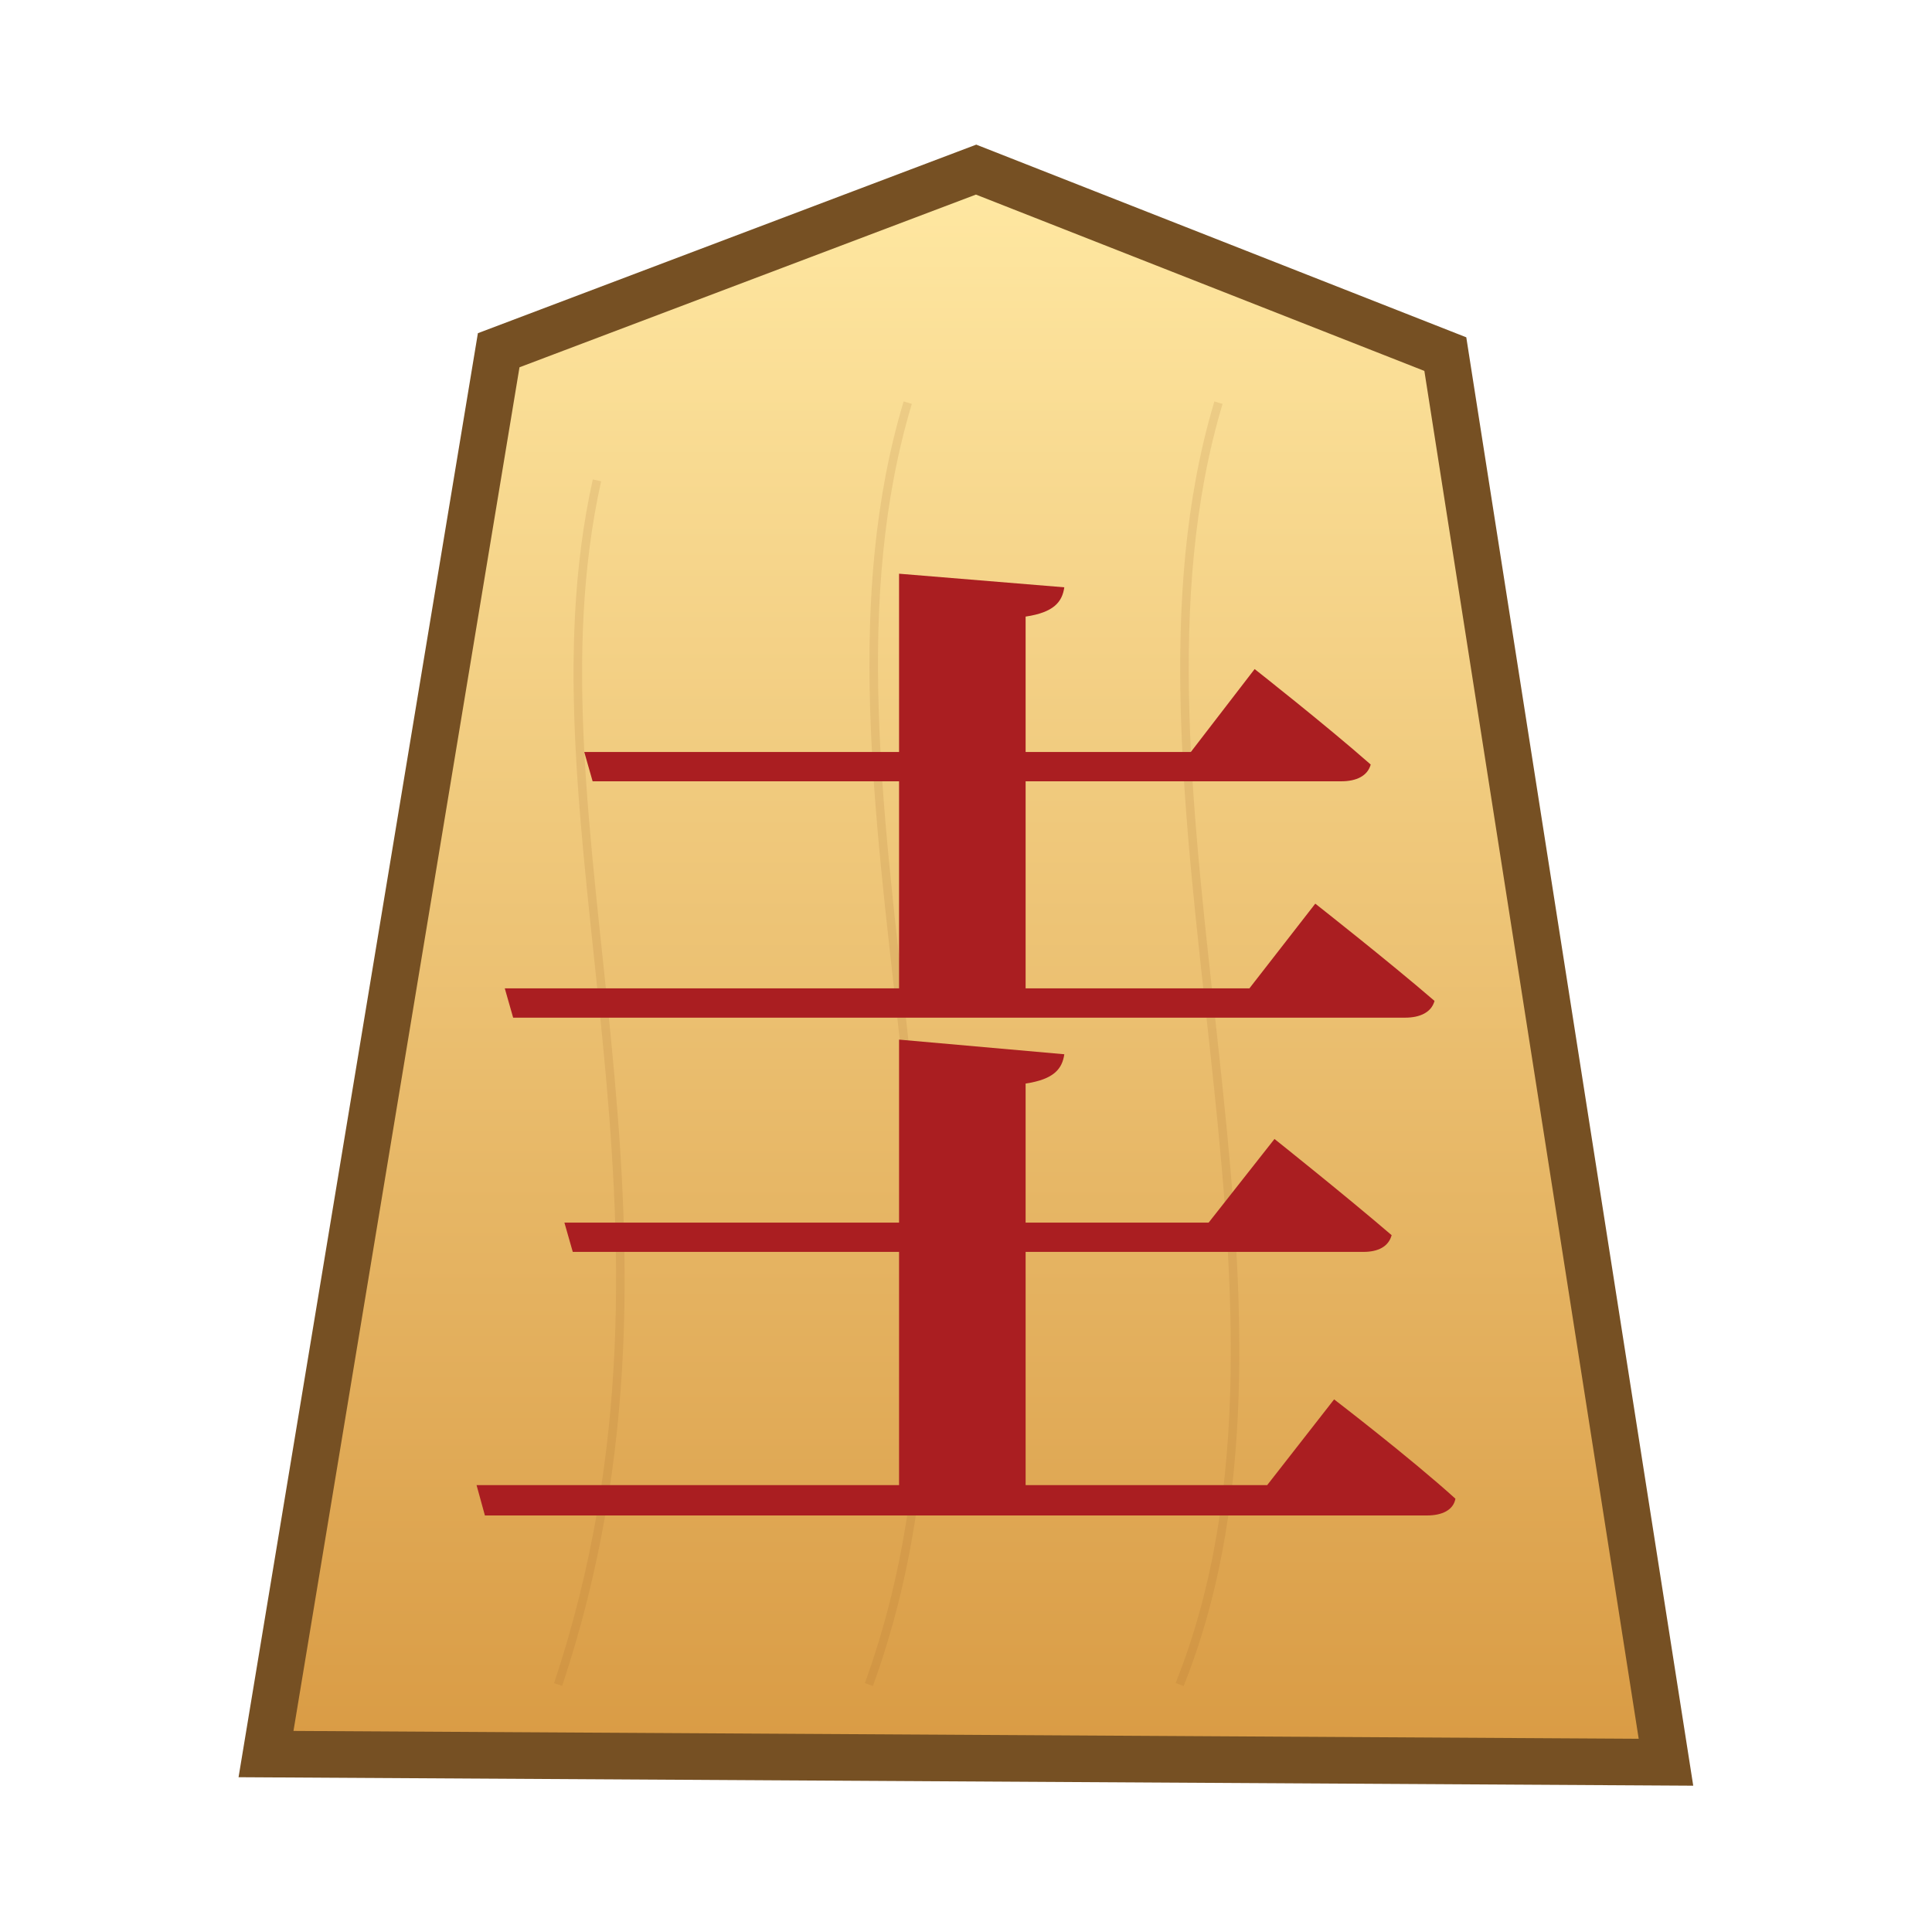
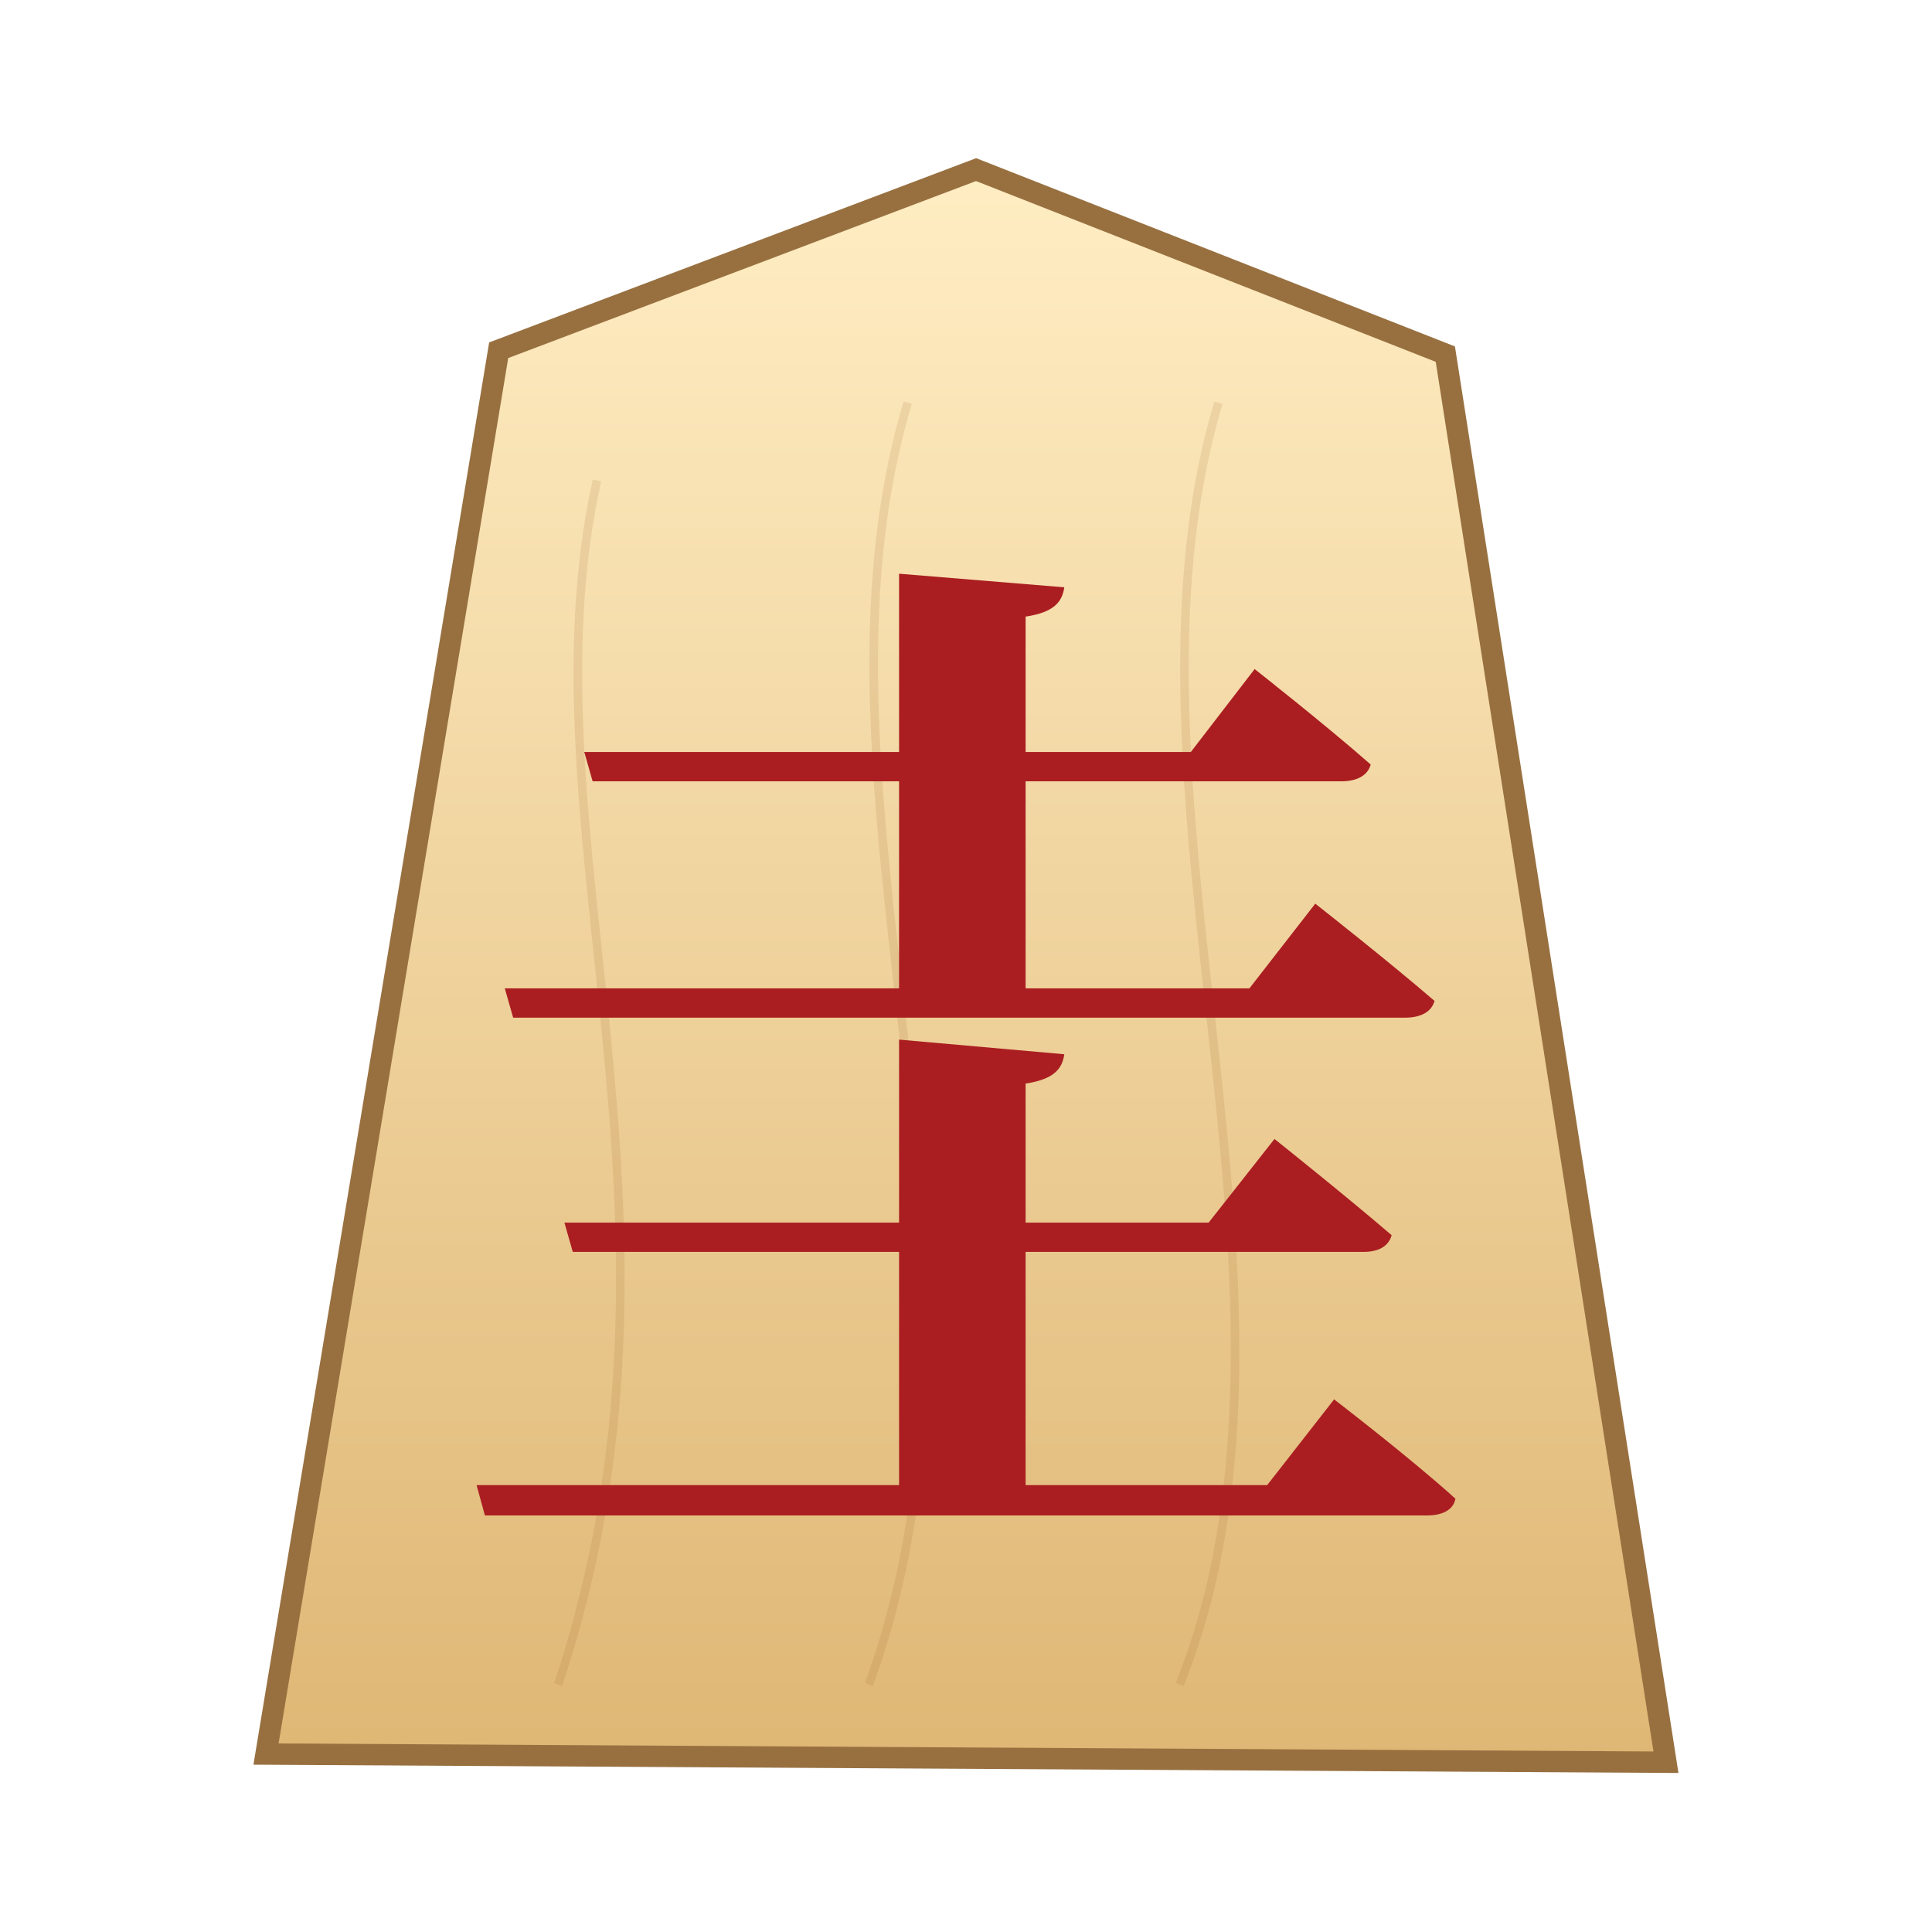
<svg xmlns="http://www.w3.org/2000/svg" width="45" height="45" viewBox="0 0 45 45">
  <defs>
    <linearGradient id="surface" x1="0%" y1="0%" x2="0%" y2="100%">
-       <stop offset="0%" stop-color="#ffe8a2" />
-       <stop offset="100%" stop-color="#d99b44" />
+       <stop offset="0%" stop-color="#ffedc3" />
+       <stop offset="100%" stop-color="#dfb775" />
    </linearGradient>
  </defs>
  <g transform="matrix(0.90476,0,0,0.90476,2.142663,2.141044)">
-     <polygon points="4.48,42.79 40.52,43 34.84,6.75 22.76,2 10.47,6.65 " fill="url(#surface)" stroke="#765023" stroke-width="1.2" />
+     <polygon points="4.48,42.79 40.52,43 34.84,6.75 22.76,2 10.47,6.65 " fill="url(#surface)" stroke="#987040" stroke-width="0.55" />
    <path d="M13 10C11 19 16 29 12 41M21 8C18 18 24 30 20 41M29 8C26 18 32 31 28 41" fill="none" stroke="#996126" stroke-opacity="0.14" stroke-width="0.22" />
    <path fill="#aa1e21" fill-rule="nonzero" d="M10.627 23.078L10.842 23.832L33.808 23.832C34.185 23.832 34.481 23.697 34.562 23.401C33.377 22.378 31.492 20.897 31.492 20.897L29.796 23.078L24.035 23.078L24.035 17.747L32.165 17.747C32.542 17.747 32.838 17.613 32.919 17.316C31.788 16.318 29.931 14.858 29.931 14.858L28.288 16.993L24.035 16.993L24.035 13.507C24.762 13.399 24.977 13.130 25.031 12.753L20.777 12.403L20.777 16.993L12.673 16.993L12.888 17.747L20.777 17.747L20.777 23.078L10.627 23.078M9.900 35.866L10.115 36.647L34.373 36.647C34.750 36.647 35.046 36.512 35.100 36.216C33.942 35.166 31.977 33.659 31.977 33.659L30.254 35.866L24.035 35.866L24.035 29.862L32.731 29.862C33.108 29.862 33.377 29.728 33.458 29.432C32.300 28.436 30.442 26.955 30.442 26.955L28.746 29.109L24.035 29.109L24.035 25.528C24.762 25.420 24.977 25.151 25.031 24.774L20.777 24.397L20.777 29.109L12.162 29.109L12.377 29.862L20.777 29.862L20.777 35.866L9.900 35.866" />
  </g>
</svg>
